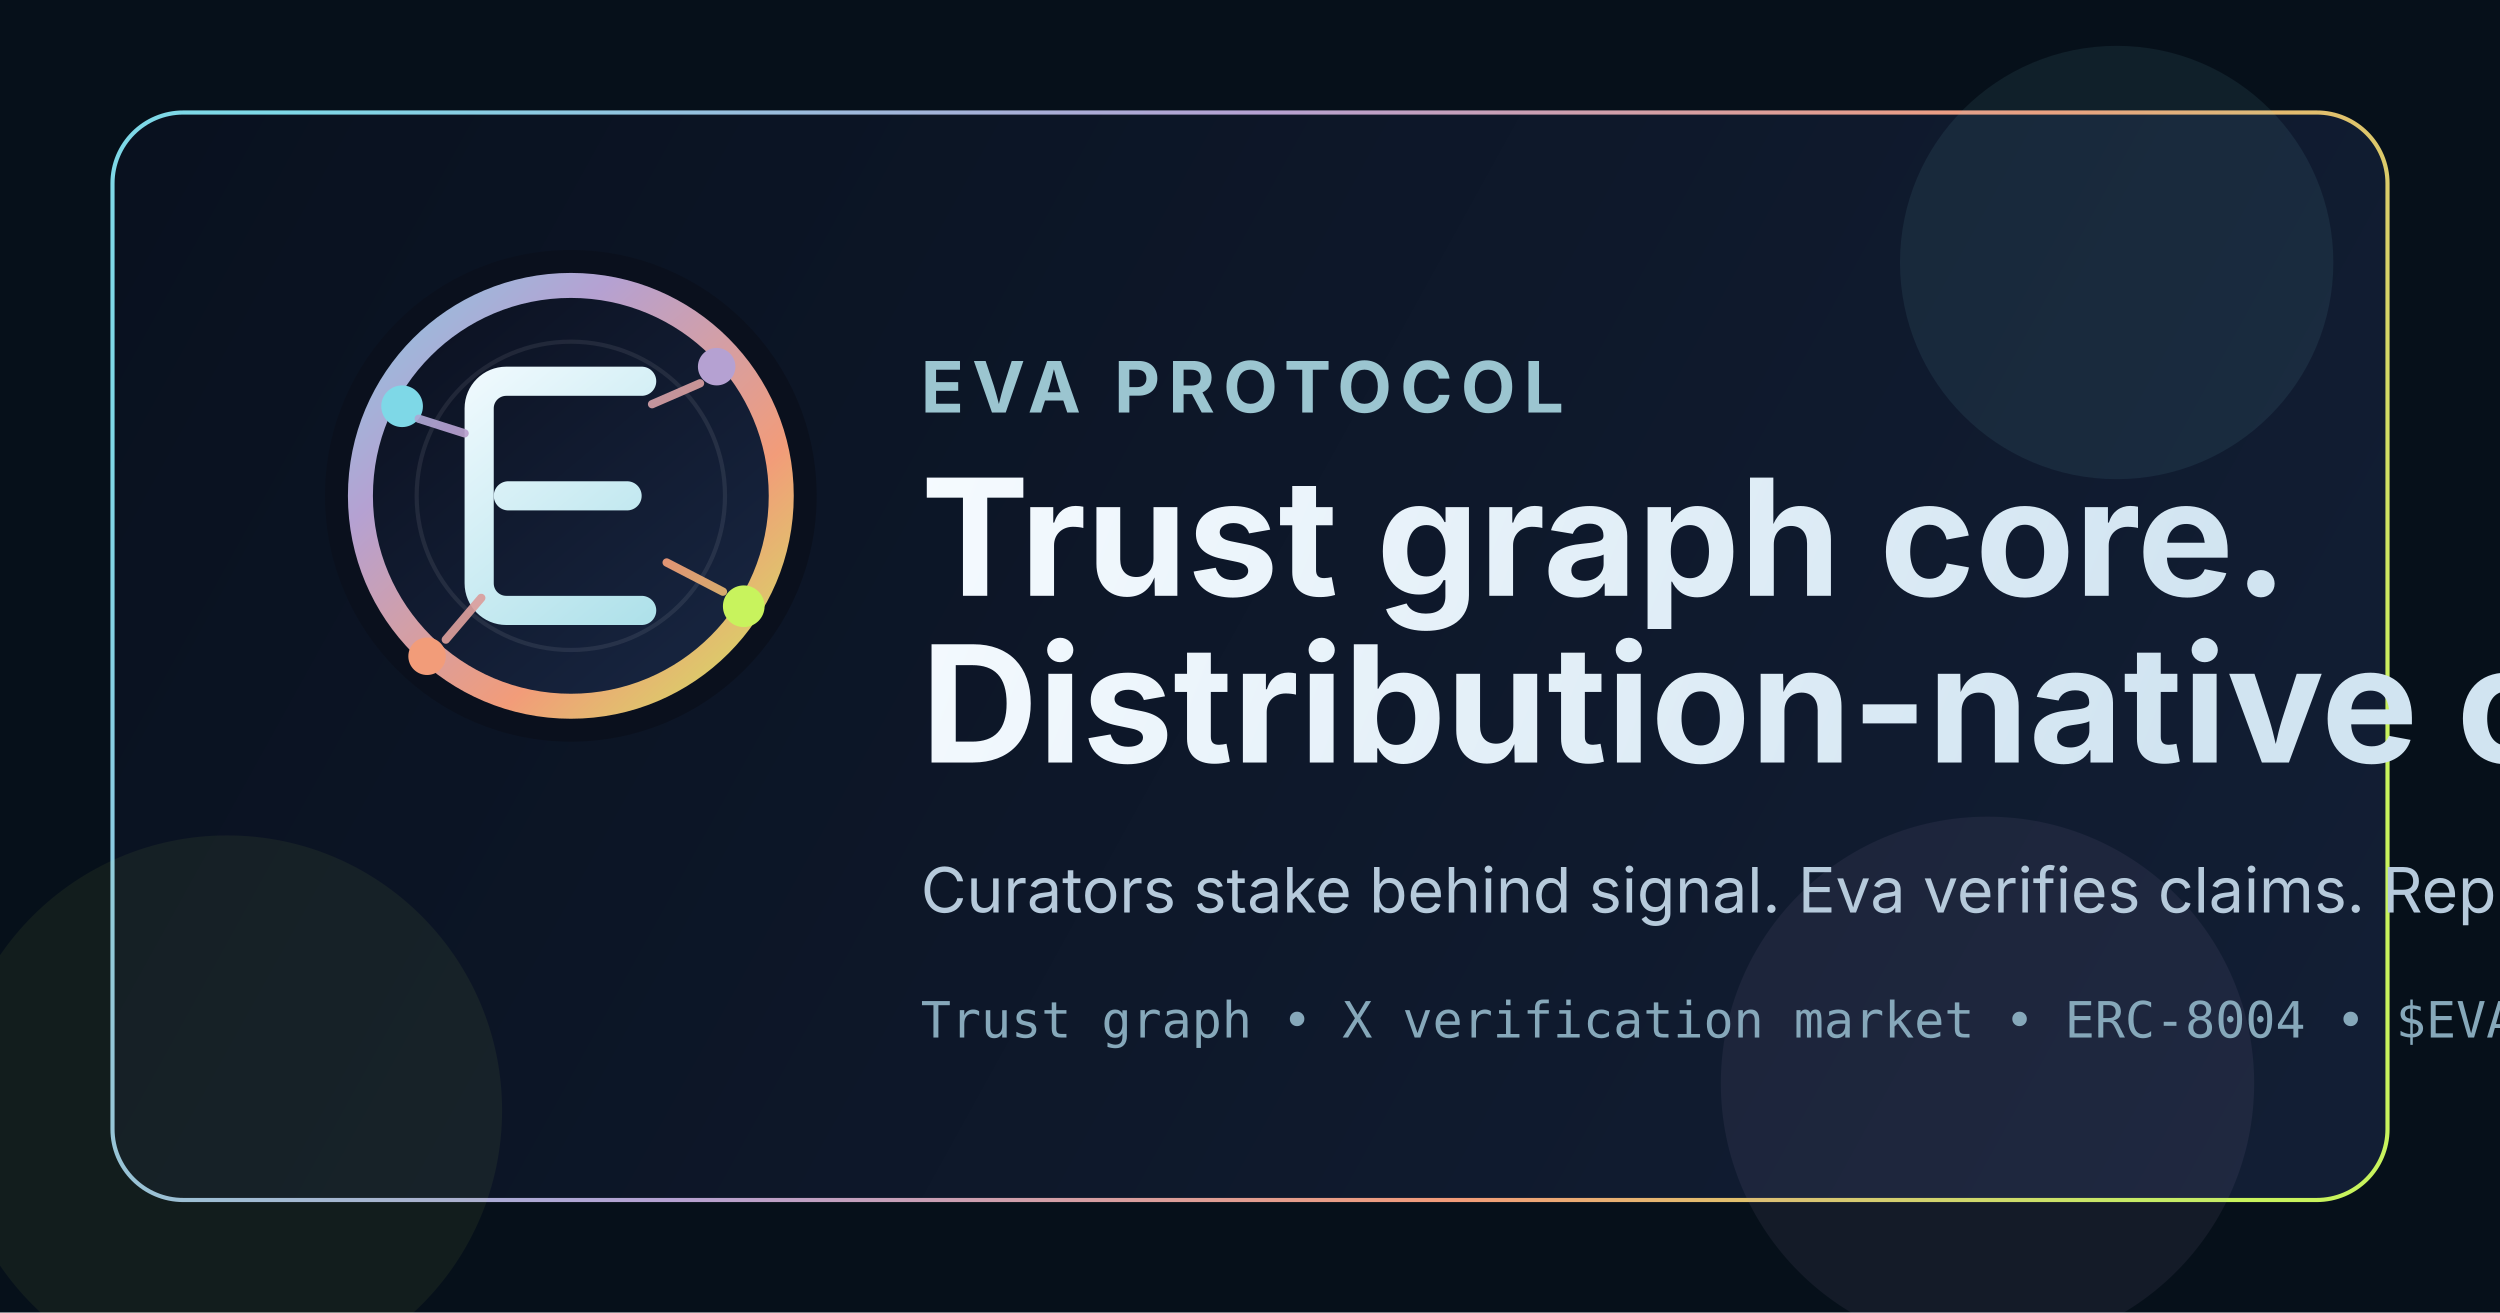
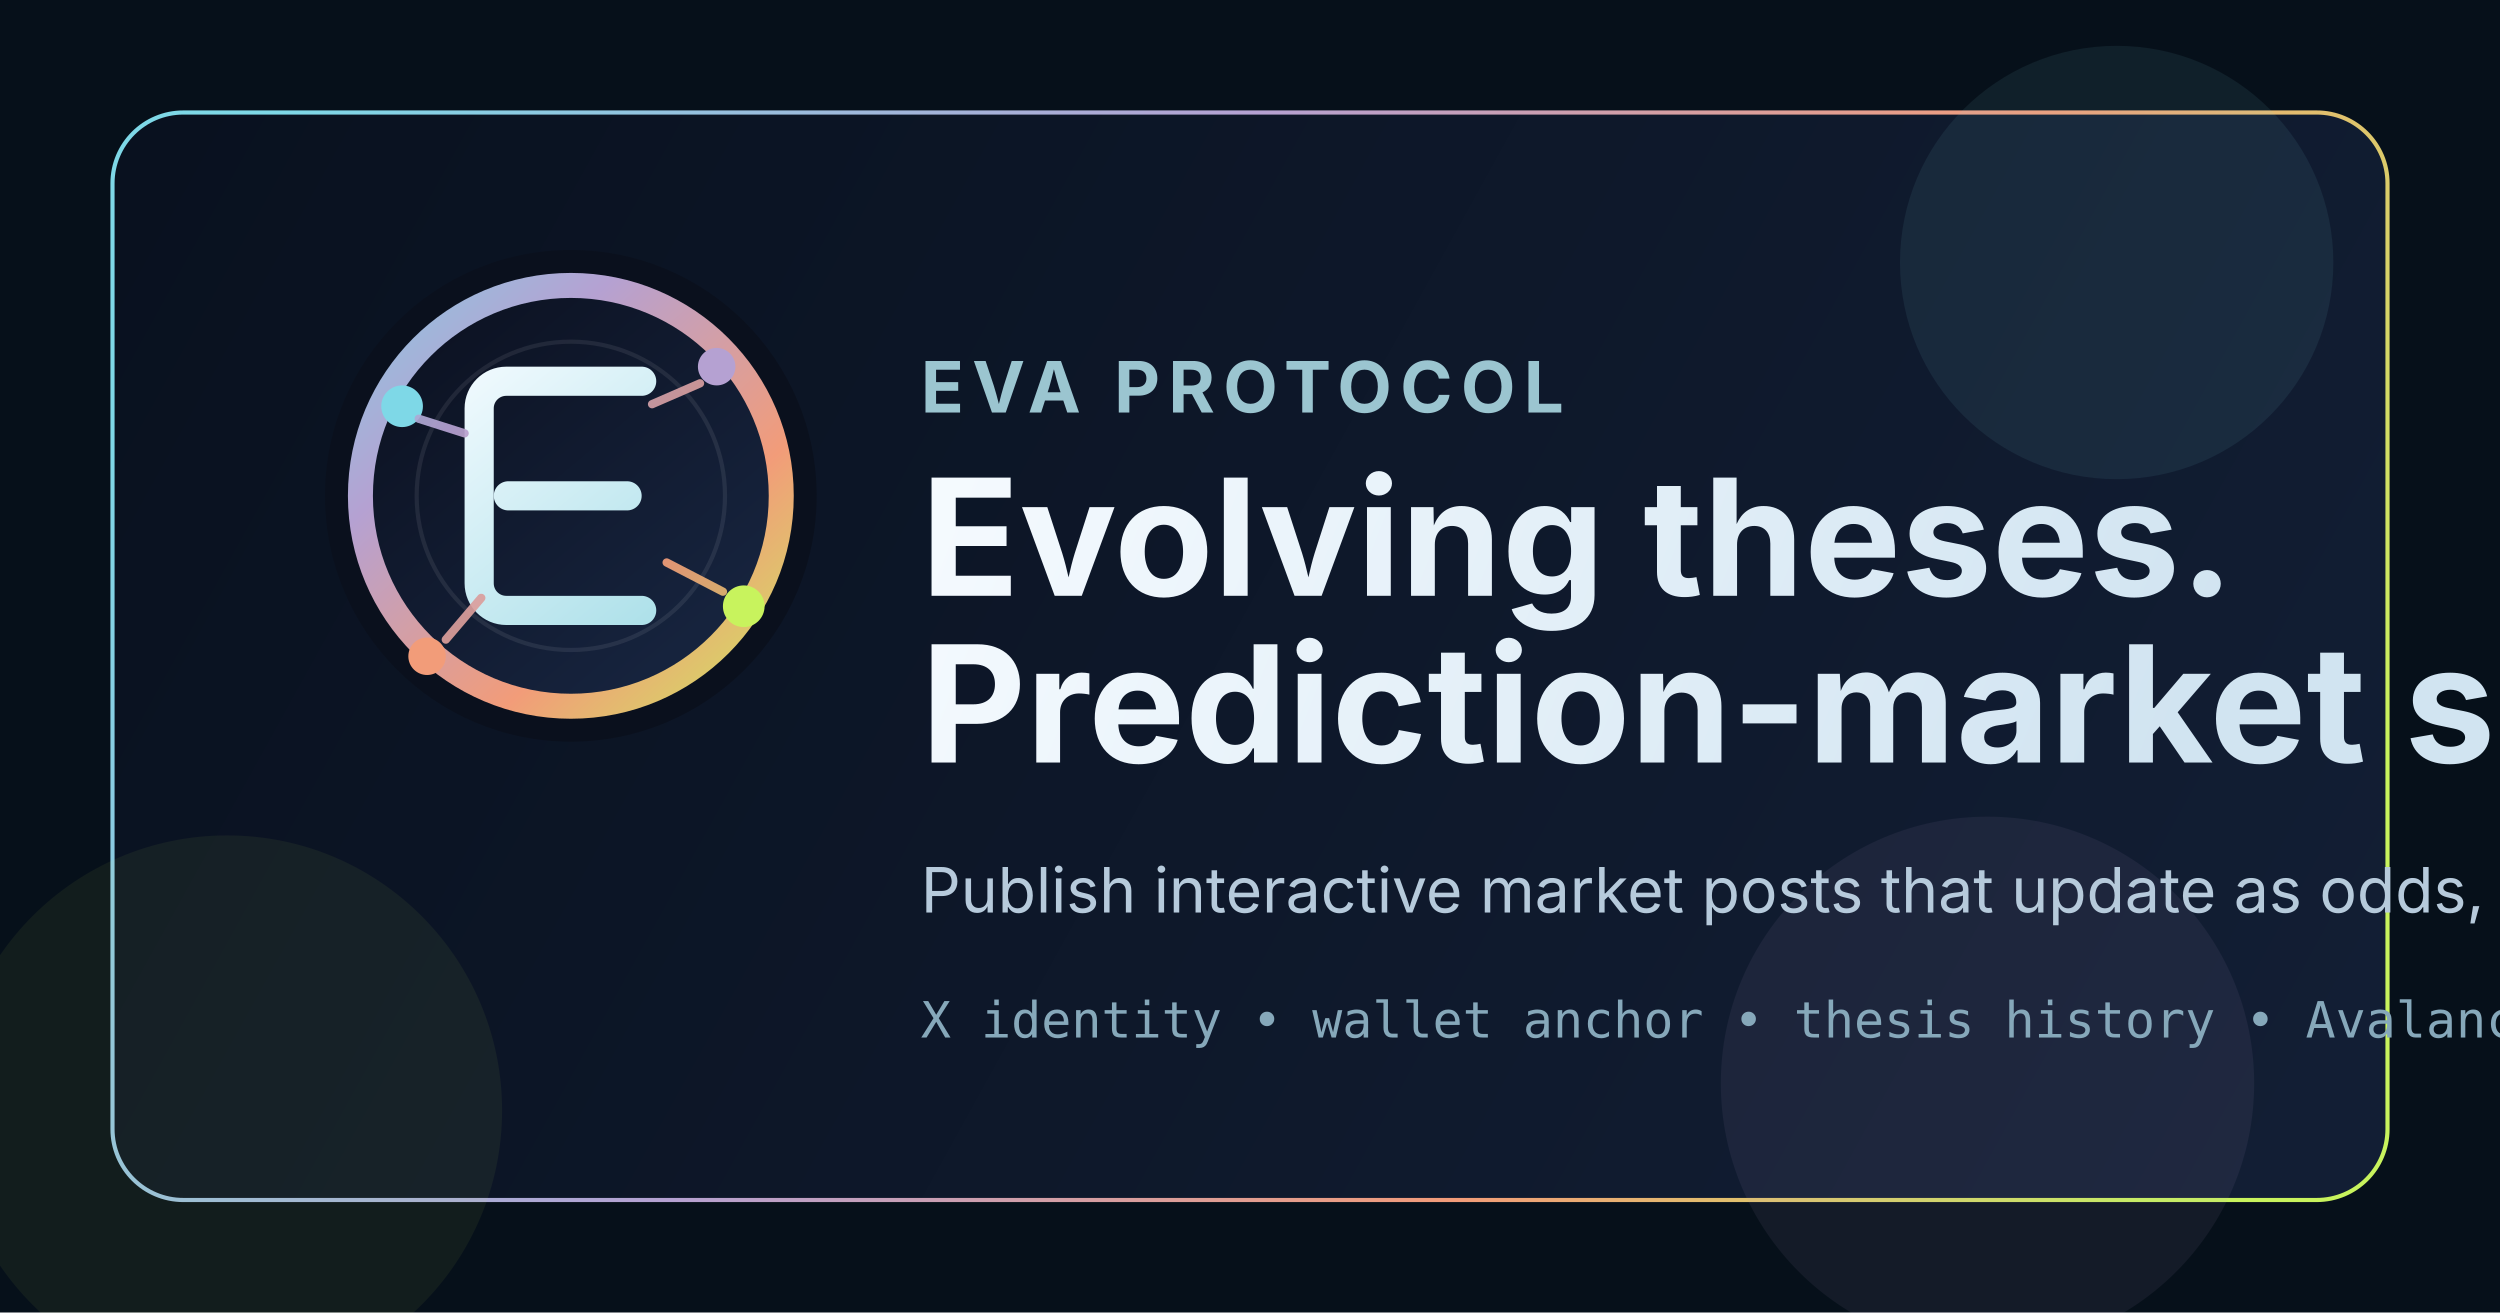
<svg xmlns="http://www.w3.org/2000/svg" width="1200" height="630" viewBox="0 0 1200 630" fill="none">
  <defs>
    <linearGradient id="bg" x1="84" y1="44" x2="1083" y2="596" gradientUnits="userSpaceOnUse">
      <stop stop-color="#09111F" />
      <stop offset="1" stop-color="#121E34" />
    </linearGradient>
    <linearGradient id="frame" x1="124" y1="72" x2="1034" y2="566" gradientUnits="userSpaceOnUse">
      <stop stop-color="#7ED8E7" />
      <stop offset="0.4" stop-color="#B5A1D2" />
      <stop offset="0.72" stop-color="#F29C79" />
      <stop offset="1" stop-color="#C8F35D" />
    </linearGradient>
    <linearGradient id="mark-ring" x1="159" y1="102" x2="390" y2="350" gradientUnits="userSpaceOnUse">
      <stop stop-color="#7ED8E7" />
      <stop offset="0.34" stop-color="#B5A1D2" />
      <stop offset="0.68" stop-color="#F29C79" />
      <stop offset="1" stop-color="#C8F35D" />
    </linearGradient>
    <linearGradient id="mark-core" x1="210" y1="148" x2="338" y2="300" gradientUnits="userSpaceOnUse">
      <stop stop-color="#0C1222" />
      <stop offset="1" stop-color="#16233D" />
    </linearGradient>
    <linearGradient id="mark-stroke" x1="227" y1="166" x2="324" y2="286" gradientUnits="userSpaceOnUse">
      <stop stop-color="#F4FBFF" />
      <stop offset="1" stop-color="#AFE1EA" />
    </linearGradient>
    <linearGradient id="text-fill" x1="462" y1="136" x2="1040" y2="365" gradientUnits="userSpaceOnUse">
      <stop stop-color="#F6FBFF" />
      <stop offset="1" stop-color="#D1E4F1" />
    </linearGradient>
  </defs>
  <rect width="1200" height="630" fill="#06101A" />
  <rect x="54" y="54" width="1092" height="522" rx="34" fill="url(#bg)" stroke="url(#frame)" stroke-width="2" />
  <circle cx="1016" cy="126" r="104" fill="#7ED8E7" fill-opacity="0.08" />
  <circle cx="109" cy="533" r="132" fill="#C8F35D" fill-opacity="0.06" />
  <circle cx="954" cy="520" r="128" fill="#B5A1D2" fill-opacity="0.08" />
  <g>
    <circle cx="274" cy="238" r="118" fill="#0A101D" />
    <circle cx="274" cy="238" r="101" fill="url(#mark-core)" stroke="url(#mark-ring)" stroke-width="12" />
    <circle cx="274" cy="238" r="74" stroke="rgba(255,255,255,0.08)" stroke-width="2" />
    <path d="M308 183H243C235.82 183 230 188.82 230 196V280C230 287.18 235.82 293 243 293H308" stroke="url(#mark-stroke)" stroke-width="14" stroke-linecap="round" stroke-linejoin="round" />
    <path d="M244 238H301" stroke="url(#mark-stroke)" stroke-width="14" stroke-linecap="round" />
    <circle cx="193" cy="195" r="10" fill="#7ED8E7" />
    <circle cx="344" cy="176" r="9" fill="#B5A1D2" />
    <circle cx="357" cy="291" r="10" fill="#C8F35D" />
    <circle cx="205" cy="315" r="9" fill="#F29C79" />
    <path d="M201 201L223 208" stroke="url(#mark-ring)" stroke-width="4" stroke-linecap="round" opacity="0.92" />
    <path d="M336 184L313 194" stroke="url(#mark-ring)" stroke-width="4" stroke-linecap="round" opacity="0.92" />
    <path d="M347 284L320 270" stroke="url(#mark-ring)" stroke-width="4" stroke-linecap="round" opacity="0.92" />
    <path d="M214 307L231 287" stroke="url(#mark-ring)" stroke-width="4" stroke-linecap="round" opacity="0.92" />
  </g>
  <text x="442" y="198" fill="#9BC5D0" font-family="Space Grotesk, Inter, sans-serif" font-size="34" font-weight="700" letter-spacing="4">EVA PROTOCOL</text>
-   <text x="442" y="286" fill="url(#text-fill)" font-family="Space Grotesk, Inter, sans-serif" font-size="78" font-weight="700">Trust graph core.</text>
-   <text x="442" y="366" fill="url(#text-fill)" font-family="Space Grotesk, Inter, sans-serif" font-size="78" font-weight="700">Distribution-native channels.</text>
-   <text x="442" y="438" fill="#B6CADB" font-family="Space Grotesk, Inter, sans-serif" font-size="30">Curators stake behind signal. Eva verifies claims. Reputation compounds on Avalanche.</text>
-   <text x="442" y="498" fill="#86A8BA" font-family="JetBrains Mono, ui-monospace, monospace" font-size="24">Trust graph • X verification market • ERC-8004 • $EVA</text>
+   <text x="442" y="286" fill="url(#text-fill)" font-family="Space Grotesk, Inter, sans-serif" font-size="78" font-weight="700">Evolving theses.</text>
+   <text x="442" y="366" fill="url(#text-fill)" font-family="Space Grotesk, Inter, sans-serif" font-size="78" font-weight="700">Prediction-market signals.</text>
+   <text x="442" y="438" fill="#B6CADB" font-family="Space Grotesk, Inter, sans-serif" font-size="30">Publish interactive market posts that update as odds, facts, and history change.</text>
+   <text x="442" y="498" fill="#86A8BA" font-family="JetBrains Mono, ui-monospace, monospace" font-size="24">X identity • wallet anchor • thesis history • Avalanche</text>
</svg>
